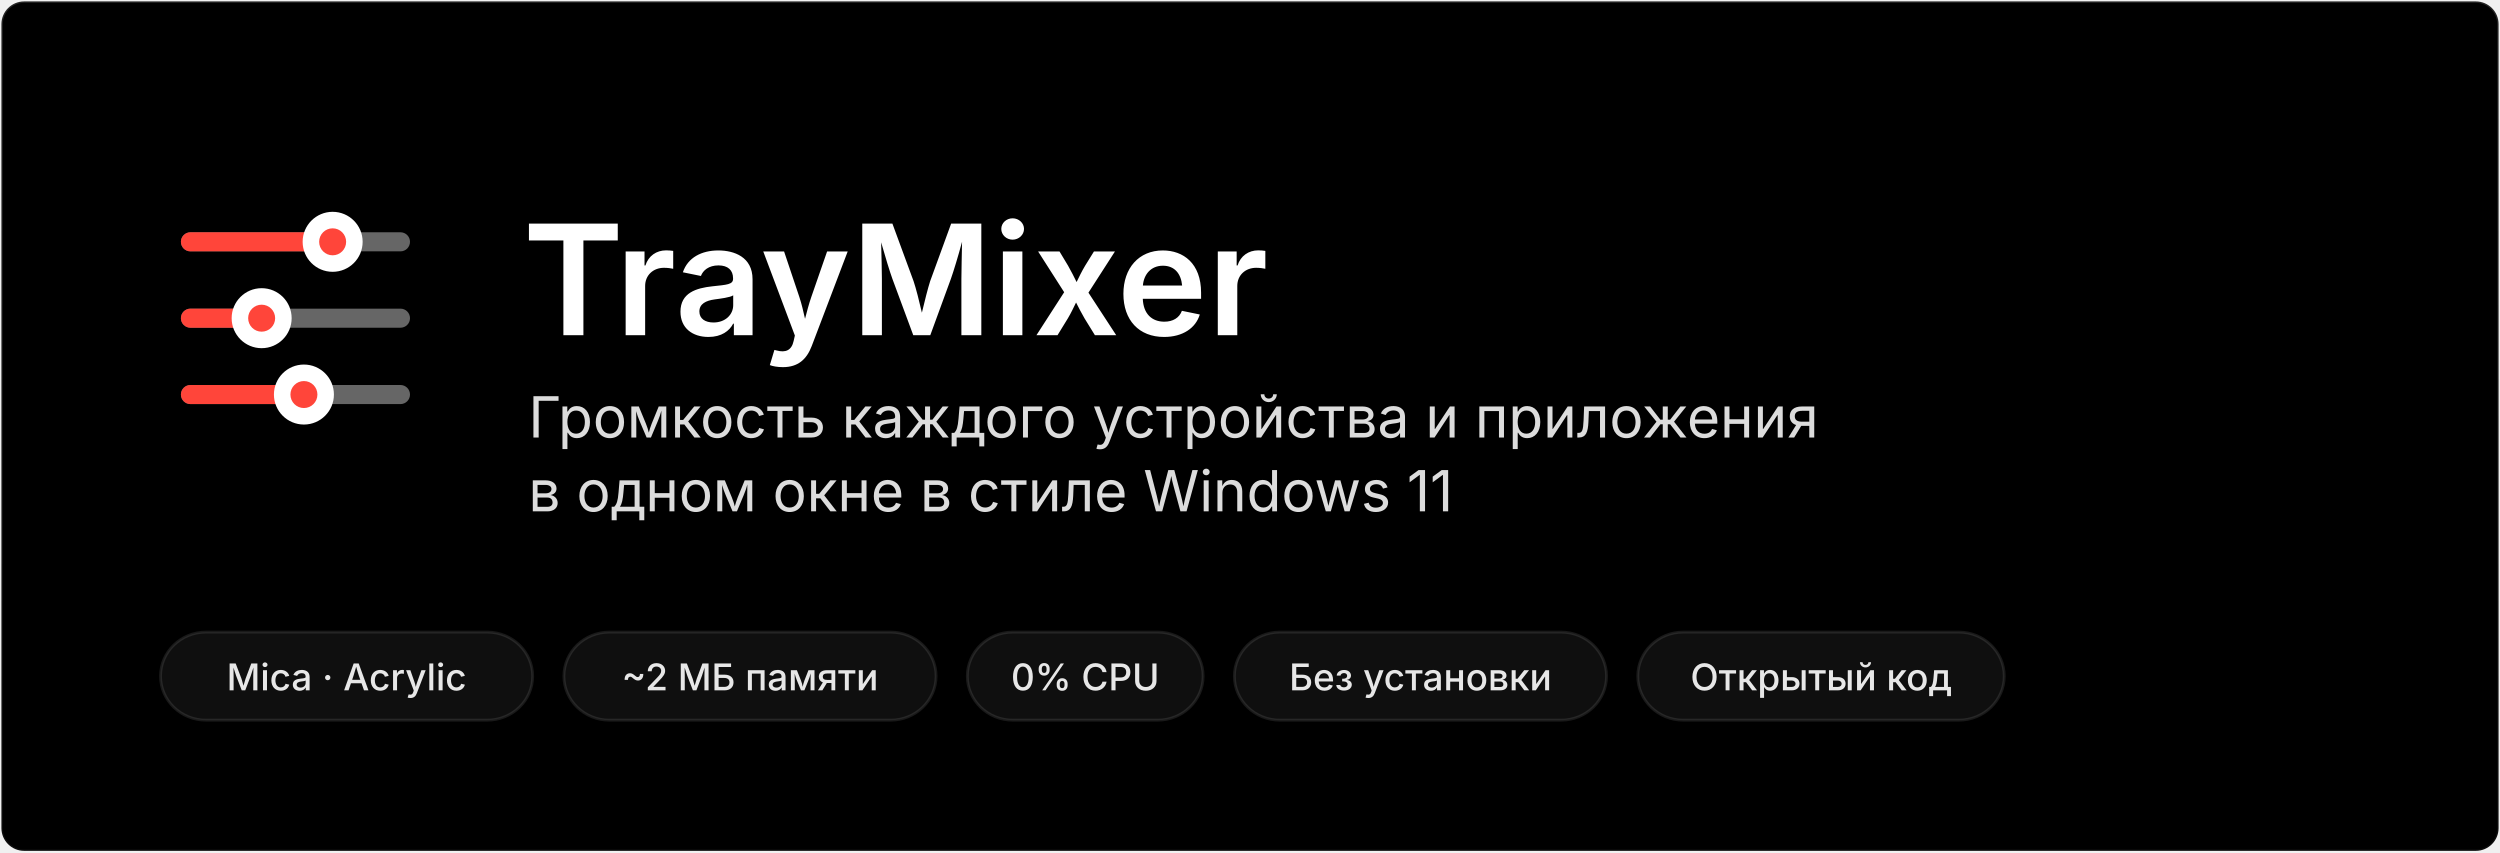
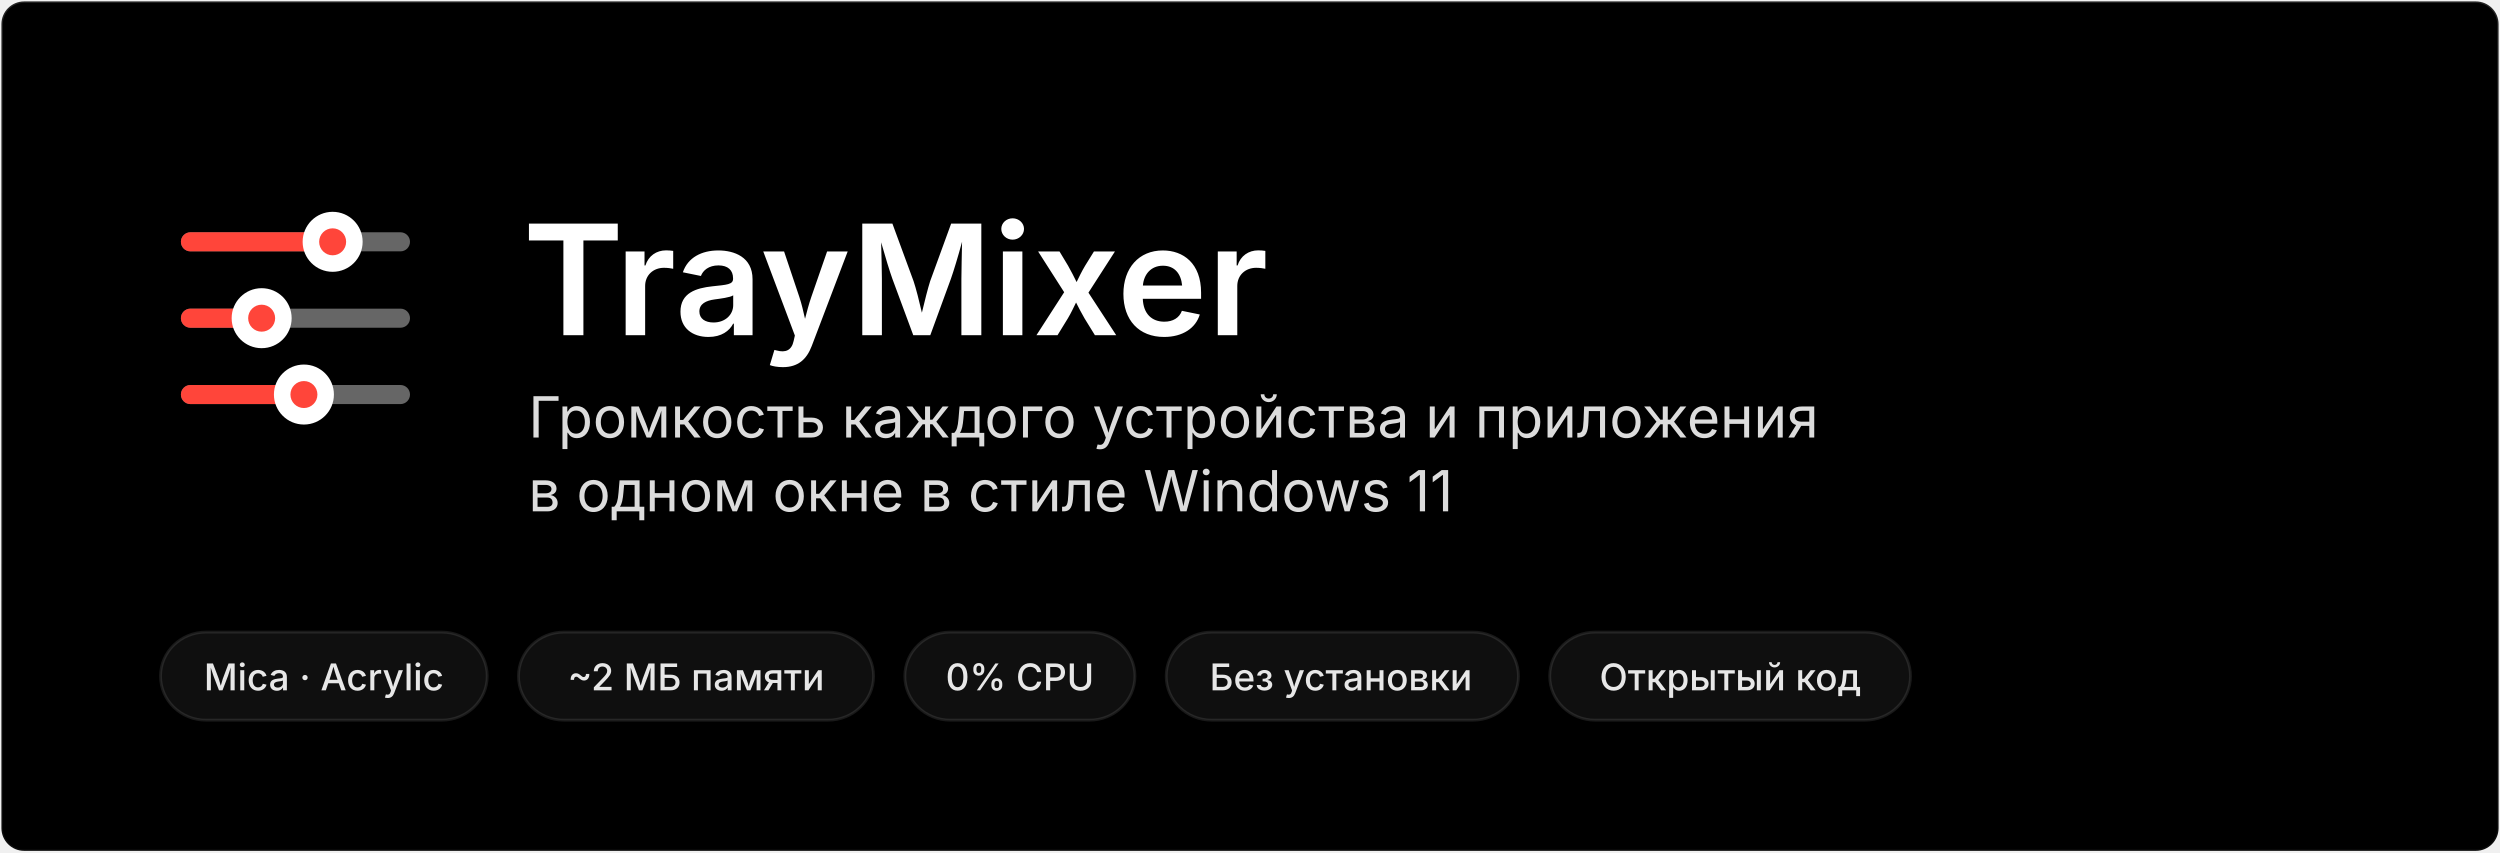
<svg xmlns="http://www.w3.org/2000/svg" width="880" height="300" viewBox="0 0 880 300" role="img" aria-label="TrayMixer — громкость каждого устройства и приложения в одном окне Windows 11">
  <defs>
    <linearGradient id="bg" x1="0" y1="0" x2="1" y2="1">
      <stop offset="0" stop-color="#202020" />
      <stop offset="1" stop-color="#1a1d24" />
    </linearGradient>
    <radialGradient id="glow" cx="0.85" cy="0.1" r="0.8">
      <stop offset="0" stop-color="#4CC2FF" stop-opacity="0.28" />
      <stop offset="1" stop-color="#4CC2FF" stop-opacity="0" />
    </radialGradient>
    <radialGradient id="glow2" cx="0.05" cy="1" r="0.7">
      <stop offset="0" stop-color="#7A5CFF" stop-opacity="0.16" />
      <stop offset="1" stop-color="#7A5CFF" stop-opacity="0" />
    </radialGradient>
    <linearGradient id="tile" x1="0" y1="0" x2="1" y2="1">
      <stop offset="0" stop-color="#5AC8FA" />
      <stop offset="1" stop-color="#0A64D8" />
    </linearGradient>
    <linearGradient id="stroke" x1="0" y1="0" x2="0" y2="1">
      <stop offset="0" stop-color="#fff" stop-opacity="0.14" />
      <stop offset="1" stop-color="#fff" stop-opacity="0.05" />
    </linearGradient>
  </defs>
  <style>text{font-family:'Segoe UI Variable Display','Segoe UI Variable Text','Segoe UI',-apple-system,BlinkMacSystemFont,Inter,Roboto,'Helvetica Neue',Arial,sans-serif;}</style>
  <rect x="0.5" y="0.5" width="879" height="299" rx="8" fill="#000" stroke="url(#stroke)" />
  <rect x="63.68" y="81.76" width="80.64" height="6.72" rx="3.36" fill="#fff" fill-opacity="0.4" />
  <rect x="63.68" y="81.76" width="53.41" height="6.72" rx="3.36" fill="#FF453A" />
  <circle cx="117.09" cy="85.12" r="10.56" fill="#fff" />
  <circle cx="117.09" cy="85.12" r="4.75" fill="#FF453A" />
  <rect x="63.68" y="108.64" width="80.64" height="6.72" rx="3.36" fill="#fff" fill-opacity="0.4" />
  <rect x="63.68" y="108.64" width="28.42" height="6.72" rx="3.36" fill="#FF453A" />
  <circle cx="92.1" cy="112" r="10.56" fill="#fff" />
  <circle cx="92.1" cy="112" r="4.75" fill="#FF453A" />
  <rect x="63.68" y="135.52" width="80.64" height="6.72" rx="3.36" fill="#fff" fill-opacity="0.4" />
  <rect x="63.68" y="135.52" width="43.3" height="6.72" rx="3.36" fill="#FF453A" />
  <circle cx="106.98" cy="138.88" r="10.56" fill="#fff" />
  <circle cx="106.98" cy="138.88" r="4.75" fill="#FF453A" />
  <text x="184" y="118" font-size="54" font-weight="600" fill="#fff">TrayMixer</text>
  <text x="186" y="154" font-size="20" font-weight="400" fill="#fff" fill-opacity="0.86">Громкость каждого устройства и приложения</text>
  <text x="186" y="180" font-size="20" font-weight="400" fill="#fff" fill-opacity="0.86">в одном окне в стиле Windows 11</text>
-   <rect x="56.5" y="222.5" width="131" height="31" rx="16" fill="#fff" fill-opacity="0.06" stroke="#fff" stroke-opacity="0.1" />
-   <text x="122" y="243" font-size="13" font-weight="500" fill="#fff" fill-opacity="0.9" text-anchor="middle">Mica · Acrylic</text>
-   <rect x="198.5" y="222.5" width="131" height="31" rx="16" fill="#fff" fill-opacity="0.06" stroke="#fff" stroke-opacity="0.1" />
-   <text x="264" y="243" font-size="13" font-weight="500" fill="#fff" fill-opacity="0.9" text-anchor="middle">~2 МБ памяти</text>
-   <rect x="340.5" y="222.5" width="83" height="31" rx="16" fill="#fff" fill-opacity="0.06" stroke="#fff" stroke-opacity="0.1" />
-   <text x="382" y="243" font-size="13" font-weight="500" fill="#fff" fill-opacity="0.9" text-anchor="middle">0% CPU</text>
-   <rect x="434.5" y="222.5" width="131" height="31" rx="16" fill="#fff" fill-opacity="0.06" stroke="#fff" stroke-opacity="0.1" />
-   <text x="500" y="243" font-size="13" font-weight="500" fill="#fff" fill-opacity="0.9" text-anchor="middle">Без установки</text>
-   <rect x="576.5" y="222.5" width="129" height="31" rx="16" fill="#fff" fill-opacity="0.06" stroke="#fff" stroke-opacity="0.1" />
-   <text x="641" y="243" font-size="13" font-weight="500" fill="#fff" fill-opacity="0.9" text-anchor="middle">Открытый код</text>
+   <rect x="56.5" y="222.5" width="115" height="31" rx="16" fill="#fff" fill-opacity="0.06" stroke="#fff" stroke-opacity="0.1" />
+   <text x="114" y="243" font-size="13" font-weight="500" fill="#fff" fill-opacity="0.9" text-anchor="middle">Mica · Acrylic</text>
+   <rect x="182.5" y="222.5" width="125" height="31" rx="16" fill="#fff" fill-opacity="0.06" stroke="#fff" stroke-opacity="0.1" />
+   <text x="245" y="243" font-size="13" font-weight="500" fill="#fff" fill-opacity="0.9" text-anchor="middle">~2 МБ памяти</text>
+   <rect x="318.5" y="222.5" width="81" height="31" rx="16" fill="#fff" fill-opacity="0.06" stroke="#fff" stroke-opacity="0.1" />
+   <text x="359" y="243" font-size="13" font-weight="500" fill="#fff" fill-opacity="0.9" text-anchor="middle">0% CPU</text>
+   <rect x="410.5" y="222.5" width="124" height="31" rx="16" fill="#fff" fill-opacity="0.06" stroke="#fff" stroke-opacity="0.1" />
+   <text x="472" y="243" font-size="13" font-weight="500" fill="#fff" fill-opacity="0.9" text-anchor="middle">Без установки</text>
+   <rect x="545.5" y="222.5" width="127" height="31" rx="16" fill="#fff" fill-opacity="0.06" stroke="#fff" stroke-opacity="0.1" />
+   <text x="609" y="243" font-size="13" font-weight="500" fill="#fff" fill-opacity="0.9" text-anchor="middle">Открытый код</text>
</svg>
